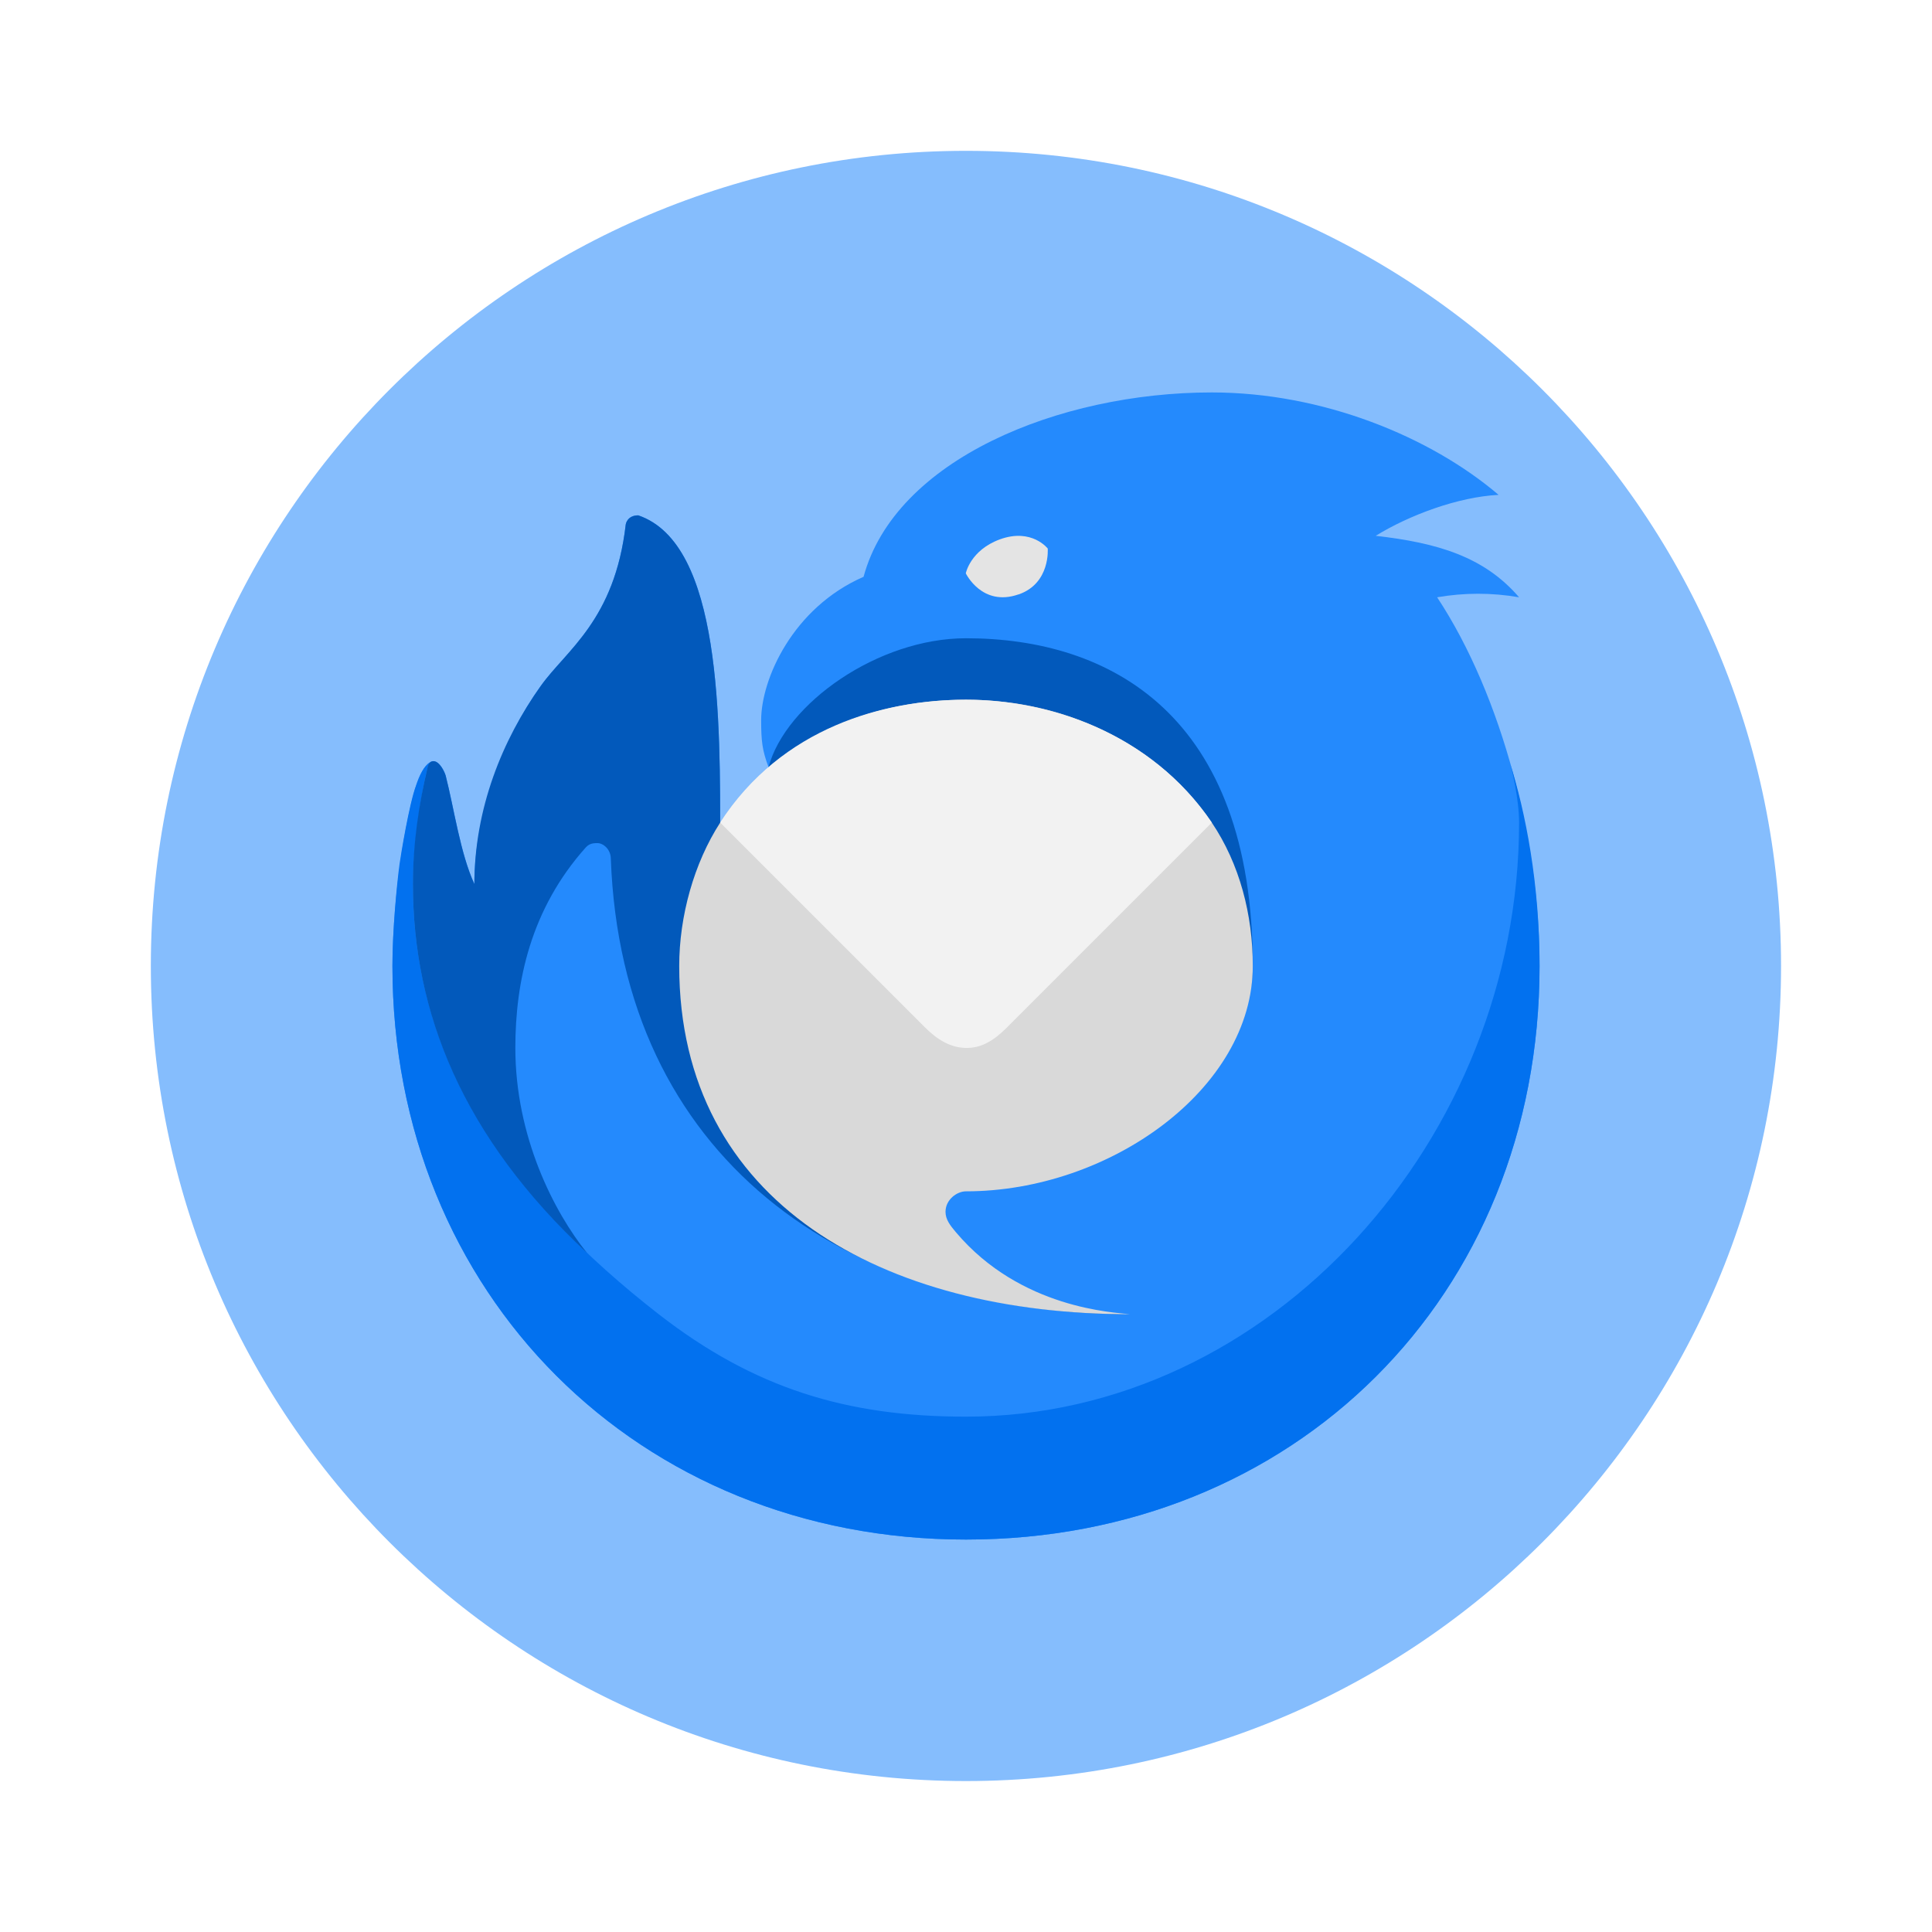
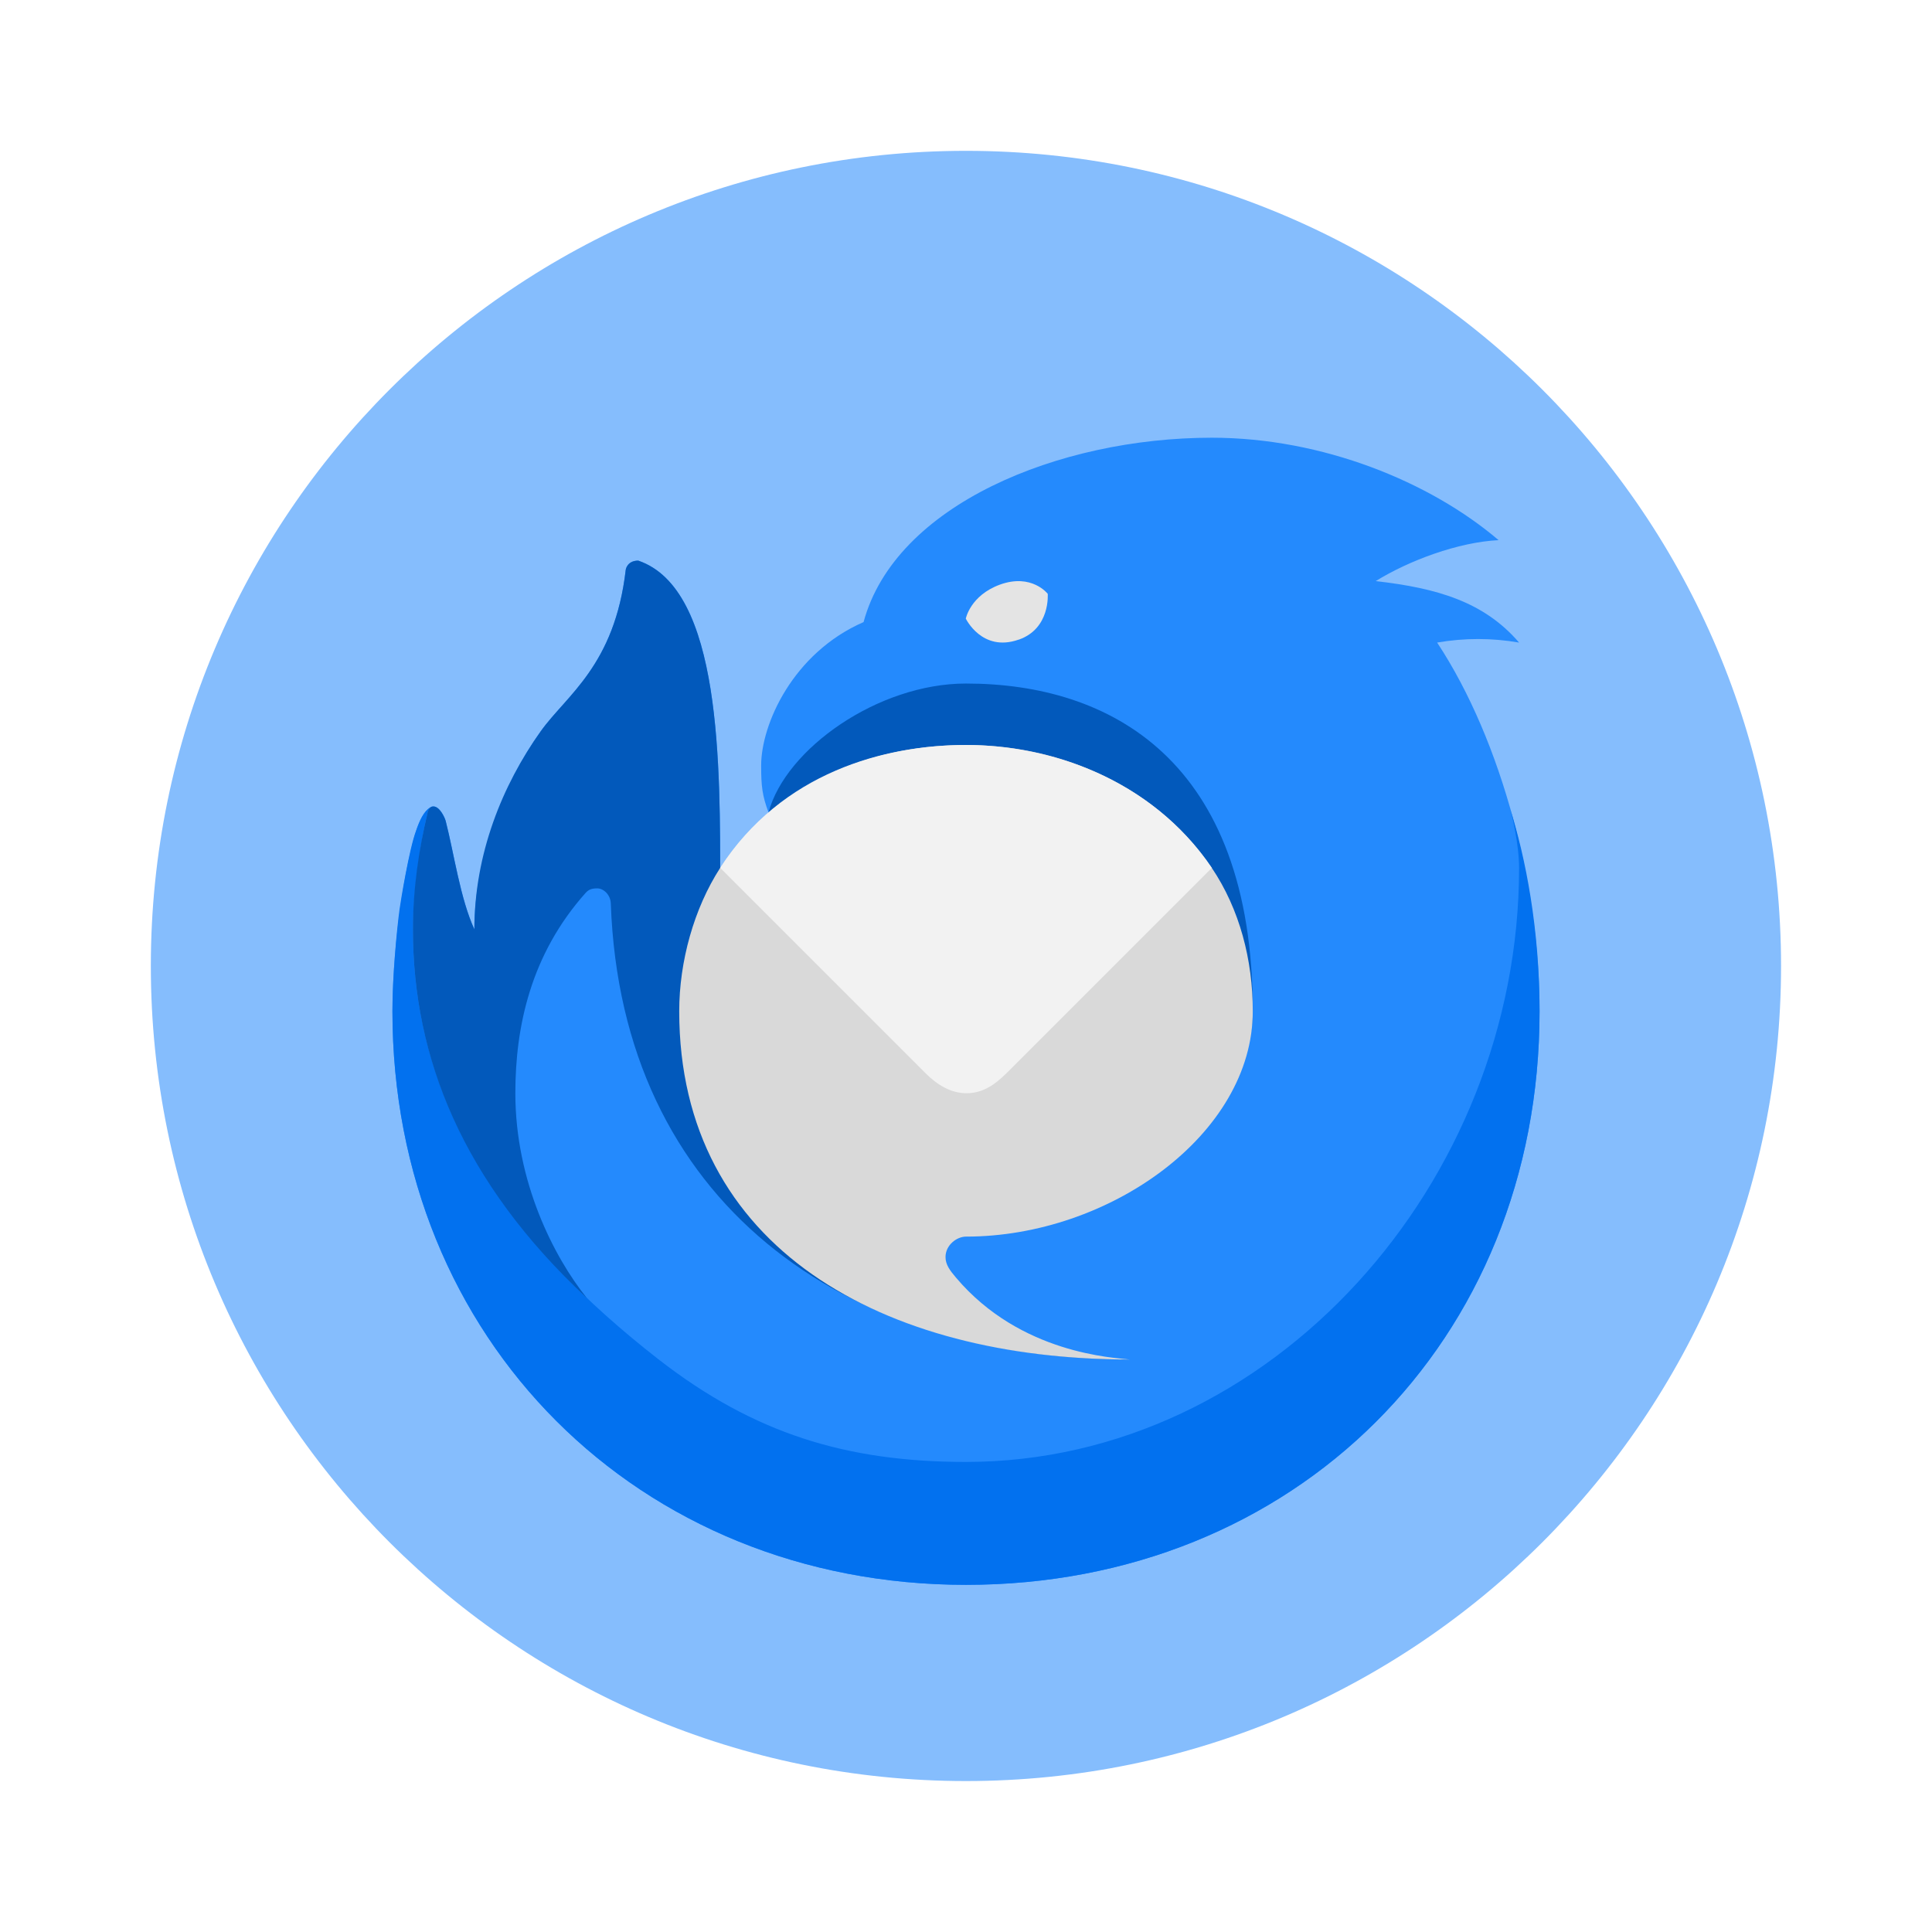
<svg xmlns="http://www.w3.org/2000/svg" width="64" height="64" viewBox="0 0 16.933 16.933" version="1.1" id="svg2" xml:space="preserve">
  <defs id="defs2" />
  <circle cx="8.466" cy="8.466" r="7.144" fill="#f0f0f0" style="paint-order:stroke fill markers;fill:#85bdfd;fill-opacity:1" id="circle1" />
-   <g id="g3" transform="matrix(0.179535,0,0,0.179535,2.721376,2.721376)">
+   <g id="g3" transform="matrix(0.179535,0,0,0.179535,2.721376,3.118243)">
    <path fill="#248afd" d="m 27,13 c 1.54,-5.71 9.51,-9 17,-9 5.41,0 10.67,2.16 14,5 -1.99,0.1 -4.38,1 -6,2 3,0.34 5.29,1.01 7,3 a 11.7,11.7 0 0 0 -4,0 c 3.22,4.88 5.01,12.08 5,18 C 60,48.15 48,60 32,60 16,60 4,48 4,32 4,29.48 4.41,25.69 5.15,23.2 5.31,22.69 5.54,22.23 5.84,22.05 5.89,22.01 5.95,22 6,22 c 0.31,0 0.55,0.52 0.6,0.71 0.41,1.6 0.71,3.79 1.4,5.29 0,-3.32 1.36,-7.04 3.24,-9.67 1.25,-1.75 3.61,-3.2 4.15,-7.89 0,0 0.05,-0.44 0.61,-0.44 4.08,1.39 4,10 4,16 2.25,0.34 2.36,-3.71 2.36,-3.71 C 22.05,21.47 22,21 22,20 c 0,-2 1.54,-5.49 5,-7" id="path1-3" />
    <path fill="#0271ef" d="M 58.53,22 C 58.64,22.33 59,23.85 59,25 59,40.4 46.89,54 32,54 26.18,54 21.66,52.62 17,49 9.82,43.41 5,36.8 5,28 5,26 5.45,23.34 5.71,22.33 5.78,22.06 5.87,22 6,22 5.95,22 5.88,22.02 5.84,22.05 5.53,22.25 5.34,22.66 5.15,23.2 4.83,24.01 4.39,26.69 4.35,27 4.21,28.02 4,30.31 4,32 4,48 16,60 32,60 48,60 60,48.15 60,32 60,28 59.33,24.52 58.53,22" id="path2-6" />
    <path fill="#0259bb" d="M 5.71,22.33 C 5.29,24.1 5,26.01 5,28 5,34.25 7.41,40.33 13.5,46.01 11.88,44 10,40.32 10,36 10,32.75 10.75,29.22 13.44,26.21 13.59,26.05 13.74,26 14,26 c 0.31,0 0.65,0.32 0.66,0.74 C 15.18,41.29 26,49 40,49 35.52,49 22.63,43.29 32.51,41.36 37.67,40.36 46,38 46,32 46,19.7 39,16 32,16 c -4.29,0 -8.8,3.18 -9.64,6.29 0.39,1.34 -1.3,3.87 -2.36,3.71 0,-6 0.08,-14.61 -4,-16 -0.54,0 -0.61,0.44 -0.61,0.44 -0.54,4.69 -2.9,6.13 -4.15,7.89 C 9.36,20.96 8,24.33 8,28 7.31,26.5 7.01,24.31 6.6,22.71 6.55,22.53 6.3,22 6,22 5.83,22 5.75,22.15 5.71,22.33" id="path3" />
    <path fill="#d9d9d9" d="m 32,43 c 7,0 14,-5 14,-11 0,-2.51 -0.64,-4.98 -2,-7 -2.43,-3.61 -6.87,-6 -12,-6 -5.22,0 -9.6,2.28 -12,6 -1.28,1.98 -2,4.57 -2,7 0,11.59 10,17 22,17 C 39.25,48.91 34.67,48.74 31.51,45 31.22,44.66 31,44.37 31,44 c 0,-0.59 0.55,-1 1,-1" id="path4" />
    <path fill="#f2f2f2" d="m 34,35 c -0.64,0.64 -1.24,1.01 -2,1 -0.74,-0.01 -1.39,-0.39 -2,-1 L 20,25 c 3,-4.65 8,-6 12,-6 4,0 9,1.58 12,6 z" id="path5" />
    <path fill="#e4e4e4" d="m 34.57,13.86 c 1.56,-0.54 1.42,-2.24 1.42,-2.24 0,0 -0.78,-1.01 -2.33,-0.45 -1.45,0.53 -1.67,1.66 -1.67,1.66 0,0 0.79,1.65 2.57,1.03 z" id="path6" />
  </g>
</svg>
